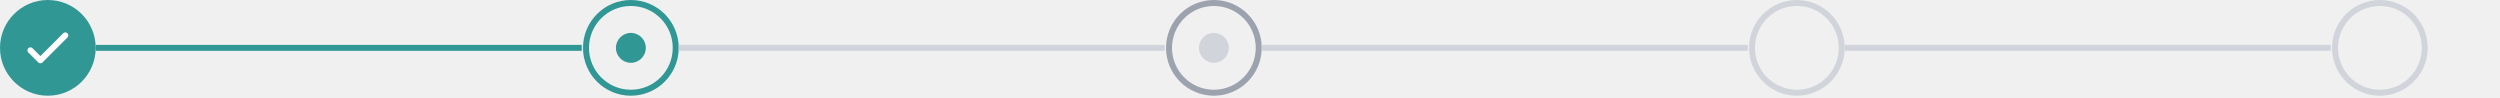
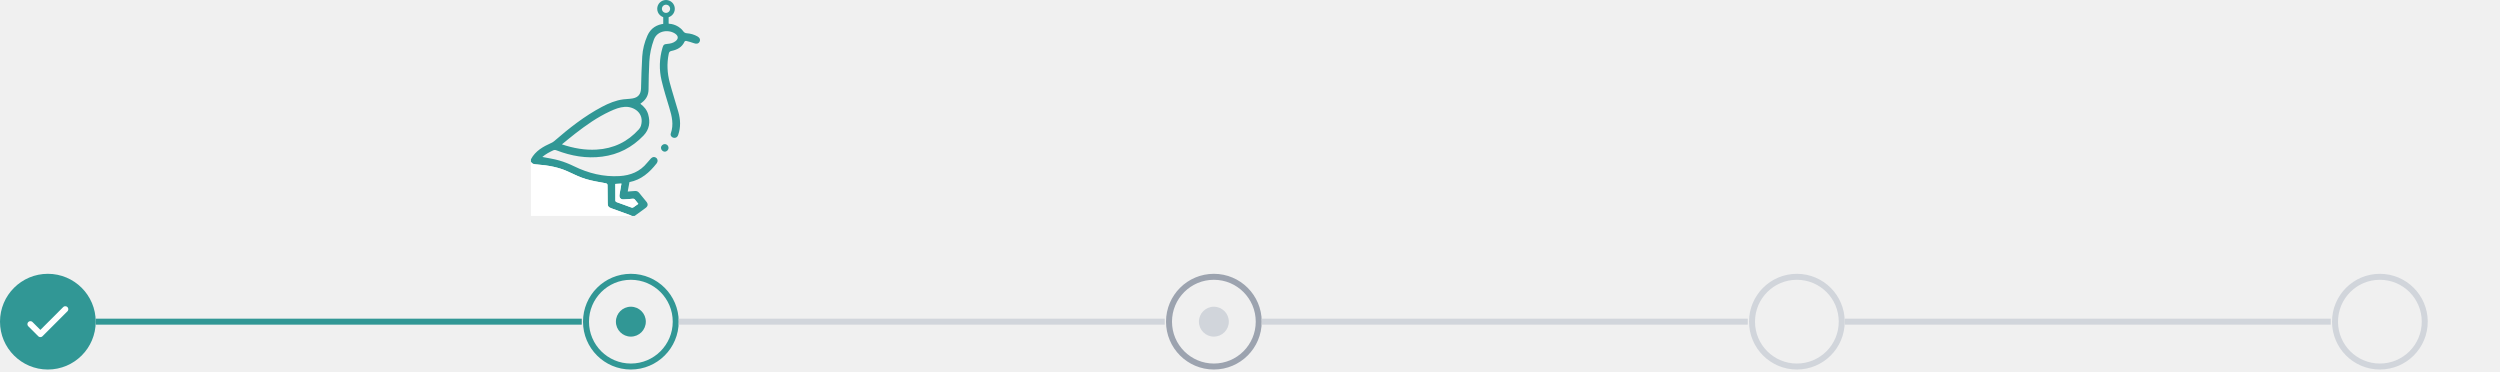
- <svg xmlns="http://www.w3.org/2000/svg" width="1050" height="41" viewBox="0 0 1050 41" fill="none">
-   <circle cx="999.553" cy="20.1" r="18.843" stroke="#D1D5DB" stroke-width="2.512" />
-   <circle cx="754.689" cy="20.1" r="18.843" stroke="#D1D5DB" stroke-width="2.512" />
-   <rect x="774.789" y="18.843" width="204.139" height="2.512" fill="#D1D5DB" />
-   <circle cx="509.826" cy="20.1" r="18.843" stroke="#9CA3AF" stroke-width="2.512" />
-   <circle cx="509.826" cy="20.1" r="6.281" fill="#D1D5DB" />
-   <rect x="529.926" y="18.843" width="204.139" height="2.512" fill="#D1D5DB" />
-   <circle cx="264.963" cy="20.1" r="18.843" stroke="#319795" stroke-width="2.512" />
-   <circle cx="264.963" cy="20.1" r="6.281" fill="#319795" />
-   <rect x="285.062" y="18.843" width="204.139" height="2.512" fill="#D1D5DB" />
-   <circle cx="20.1" cy="20.1" r="20.1" fill="#319795" />
-   <path d="M12.772 21.146L16.959 25.334L27.428 14.865" stroke="white" stroke-width="2.512" stroke-linecap="round" stroke-linejoin="round" />
-   <rect x="40.199" y="18.843" width="204.139" height="2.512" fill="#319795" />
+ <svg xmlns="http://www.w3.org/2000/svg" width="1050" height="156" viewBox="0 0 1050 156" fill="none">
+   <circle cx="999.553" cy="135.1" r="18.843" stroke="#D1D5DB" stroke-width="2.512" />
+   <circle cx="754.689" cy="135.1" r="18.843" stroke="#D1D5DB" stroke-width="2.512" />
+   <rect x="774.789" y="133.843" width="204.139" height="2.512" fill="#D1D5DB" />
+   <circle cx="509.826" cy="135.1" r="18.843" stroke="#9CA3AF" stroke-width="2.512" />
+   <circle cx="509.826" cy="135.1" r="6.281" fill="#D1D5DB" />
+   <rect x="529.926" y="133.843" width="204.139" height="2.512" fill="#D1D5DB" />
+   <circle cx="264.963" cy="135.1" r="18.843" stroke="#319795" stroke-width="2.512" />
+   <circle cx="264.963" cy="135.1" r="6.281" fill="#319795" />
+   <rect x="285.062" y="133.843" width="204.139" height="2.512" fill="#D1D5DB" />
+   <circle cx="20.1" cy="135.1" r="20.1" fill="#319795" />
+   <path d="M12.772 136.146L16.959 140.334L27.428 129.865" stroke="white" stroke-width="2.512" stroke-linecap="round" stroke-linejoin="round" />
+   <rect x="40.199" y="133.843" width="204.139" height="2.512" fill="#319795" />
+   <path d="M223.002 66.884C224.873 63.337 228.154 61.559 231.615 59.998C232.013 59.817 232.404 59.584 232.732 59.297C239.002 53.872 245.485 48.742 252.856 44.857C255.676 43.371 258.601 42.143 261.795 41.728C263.119 41.556 264.474 41.573 265.781 41.323C268.14 40.873 269.171 39.442 269.233 37.072C269.348 32.634 269.46 28.194 269.735 23.765C269.923 20.716 270.674 17.746 271.919 14.944C273.294 11.853 275.806 10.268 279.117 9.961C281.201 9.768 283.219 10.139 285.004 11.287C285.696 11.733 286.368 12.308 286.84 12.973C287.287 13.601 287.709 13.921 288.5 13.974C290.083 14.078 291.591 14.533 292.983 15.325C293.93 15.862 294.246 16.733 293.802 17.563C293.361 18.388 292.484 18.538 291.491 18.155C290.404 17.737 289.258 17.459 288.127 17.168C287.954 17.123 287.597 17.288 287.526 17.444C286.464 19.817 284.449 20.904 282.07 21.378C281.252 21.541 281.023 21.89 280.872 22.606C280.019 26.677 280.234 30.725 281.296 34.701C282.398 38.826 283.736 42.888 284.903 46.997C285.81 50.191 285.954 53.407 284.858 56.609C284.607 57.346 284.195 57.858 283.366 57.899C282.293 57.953 281.385 57.011 281.74 56.012C283.044 52.336 282.2 48.833 281.127 45.3C279.97 41.489 278.78 37.68 277.862 33.81C276.778 29.244 276.913 24.64 278.236 20.104C278.627 18.764 278.908 18.552 280.33 18.43C281.547 18.326 282.723 18.07 283.714 17.297C284.958 16.327 284.978 15.191 283.719 14.247C281.184 12.349 276.133 12.553 274.622 16.664C273.523 19.651 272.88 22.724 272.713 25.876C272.507 29.759 272.427 33.65 272.392 37.538C272.371 39.886 271.426 41.68 269.599 43.071C269.413 43.213 269.222 43.351 269.035 43.493C269.018 43.506 269.016 43.541 268.989 43.615C270.491 44.748 271.693 46.15 272.226 48.005C273.182 51.338 272.759 54.359 270.247 56.968C265.484 61.919 259.747 64.902 252.922 65.787C246.277 66.648 239.906 65.526 233.712 63.138C233.202 62.94 232.788 62.937 232.299 63.168C230.689 63.928 229.126 64.753 227.784 65.924C230.178 66.406 232.57 66.735 234.864 67.396C236.99 68.009 239.081 68.842 241.069 69.817C247.13 72.788 253.487 74.354 260.238 73.951C264.81 73.678 268.831 72.077 271.798 68.372C272.307 67.737 272.852 67.129 273.41 66.534C274.088 65.814 274.977 65.75 275.659 66.334C276.313 66.893 276.384 67.857 275.802 68.6C272.82 72.409 269.348 75.517 264.366 76.49C264.128 77.803 263.897 79.08 263.649 80.444C264.681 80.371 265.62 80.336 266.551 80.229C267.33 80.139 267.93 80.362 268.422 80.973C269.444 82.242 270.497 83.486 271.516 84.757C272.278 85.707 272.15 86.603 271.161 87.331C269.625 88.461 268.077 89.576 266.535 90.696H265.43C265.195 90.589 264.965 90.465 264.724 90.377C262.116 89.424 259.507 88.477 256.899 87.527C255.475 87.009 255.252 86.705 255.23 85.157C255.194 82.74 255.152 80.324 255.157 77.909C255.157 77.289 254.961 77.084 254.342 76.965C251.595 76.442 248.807 76.02 246.139 75.217C243.724 74.49 241.39 73.422 239.113 72.316C234.831 70.234 230.268 69.442 225.593 69.077C224.588 68.998 223.593 68.993 223 67.982V66.877L223.002 66.884ZM235.996 60.633C240.865 62.262 245.627 63.125 250.58 62.831C257.668 62.411 263.587 59.591 268.33 54.318C268.721 53.885 269.056 53.327 269.214 52.77C270.728 47.419 266.167 44.663 262.435 44.881C260.24 45.009 258.2 45.838 256.218 46.755C250.89 49.217 246.138 52.584 241.524 56.162C239.702 57.575 237.937 59.06 235.996 60.633ZM258.438 77.25C258.438 79.677 258.429 82.008 258.459 84.34C258.46 84.52 258.713 84.79 258.906 84.863C261.011 85.656 263.124 86.426 265.245 87.176C265.457 87.251 265.782 87.237 265.964 87.12C266.688 86.655 267.376 86.133 268.099 85.617C267.611 85.016 267.143 84.483 266.728 83.913C266.445 83.524 266.132 83.423 265.659 83.473C264.409 83.605 263.153 83.707 261.896 83.758C260.676 83.807 259.989 82.991 260.189 81.801C260.447 80.264 260.722 78.729 261.005 77.111C260.093 77.161 259.262 77.205 258.44 77.251L258.438 77.25Z" fill="#319795" />
+   <path d="M223.002 67.987C223.594 68.998 224.59 69.004 225.595 69.082C230.27 69.447 234.833 70.239 239.114 72.32C241.392 73.427 243.724 74.495 246.141 75.222C248.81 76.025 251.596 76.447 254.343 76.97C254.964 77.088 255.16 77.294 255.159 77.913C255.154 80.33 255.195 82.746 255.231 85.161C255.255 86.71 255.478 87.014 256.9 87.532C259.51 88.482 262.119 89.428 264.725 90.382C264.967 90.47 265.196 90.593 265.432 90.701H223.002V67.984V67.987Z" fill="white" />
+   <path d="M280.776 62.13C280.76 63.011 280.019 63.73 279.159 63.696C278.337 63.664 277.62 62.929 277.61 62.112C277.601 61.246 278.33 60.527 279.213 60.529C280.108 60.53 280.793 61.23 280.778 62.13H280.776Z" fill="#319795" />
+   <path d="M258.438 77.25C259.26 77.205 260.091 77.159 261.003 77.109C260.722 78.726 260.447 80.262 260.188 81.8C259.989 82.991 260.675 83.805 261.895 83.756C263.151 83.706 264.407 83.603 265.658 83.472C266.13 83.423 266.443 83.524 266.726 83.911C267.142 84.482 267.609 85.014 268.098 85.615C267.374 86.132 266.686 86.653 265.963 87.118C265.782 87.235 265.455 87.249 265.244 87.175C263.123 86.424 261.01 85.654 258.904 84.861C258.71 84.788 258.459 84.52 258.457 84.338C258.427 82.007 258.437 79.675 258.437 77.248L258.438 77.25Z" fill="white" />
+   <rect x="278.559" y="5.637" width="2.268" height="5.442" rx="1.134" fill="#319795" />
+   <path d="M282.433 3.693C282.433 5.188 281.221 6.4 279.726 6.4C278.23 6.4 277.018 5.188 277.018 3.693C277.018 2.198 278.23 0.986 279.726 0.986C281.221 0.986 282.433 2.198 282.433 3.693Z" stroke="#319795" stroke-width="1.972" />
</svg>
